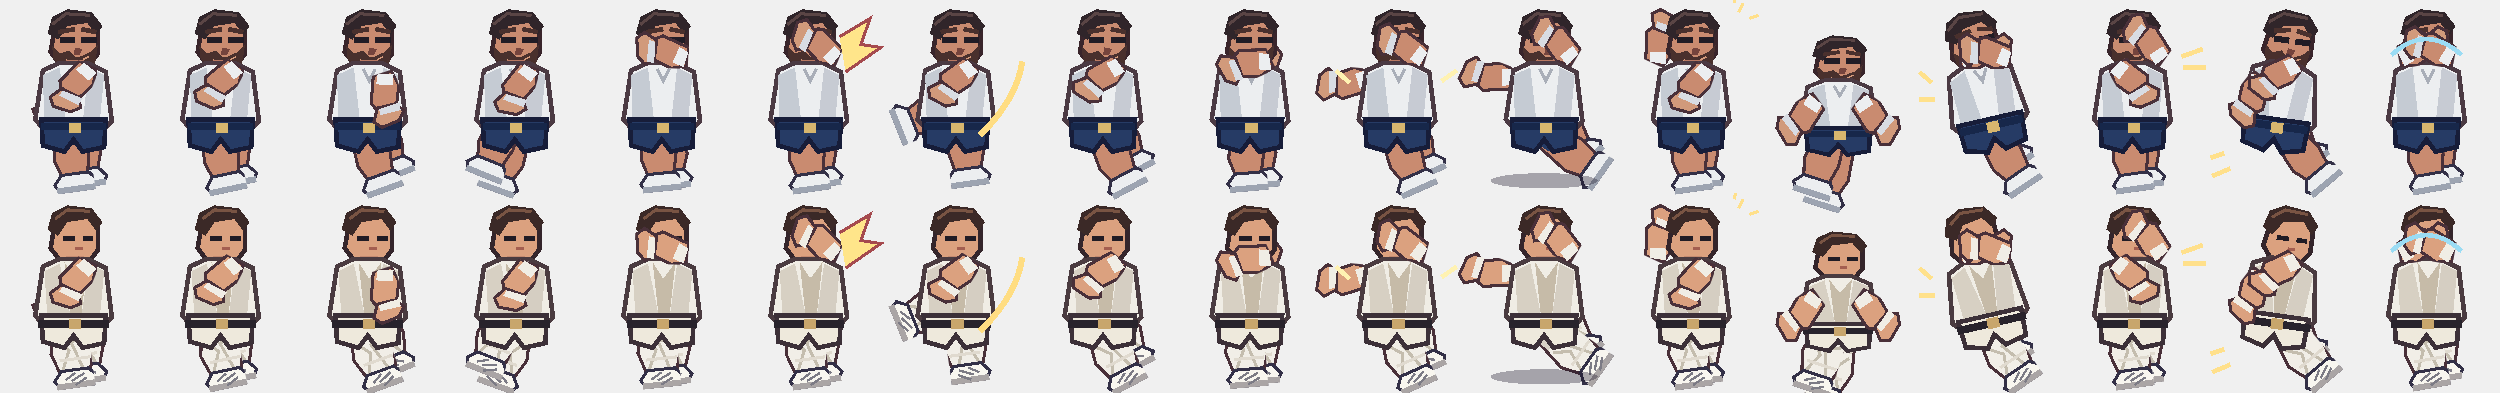
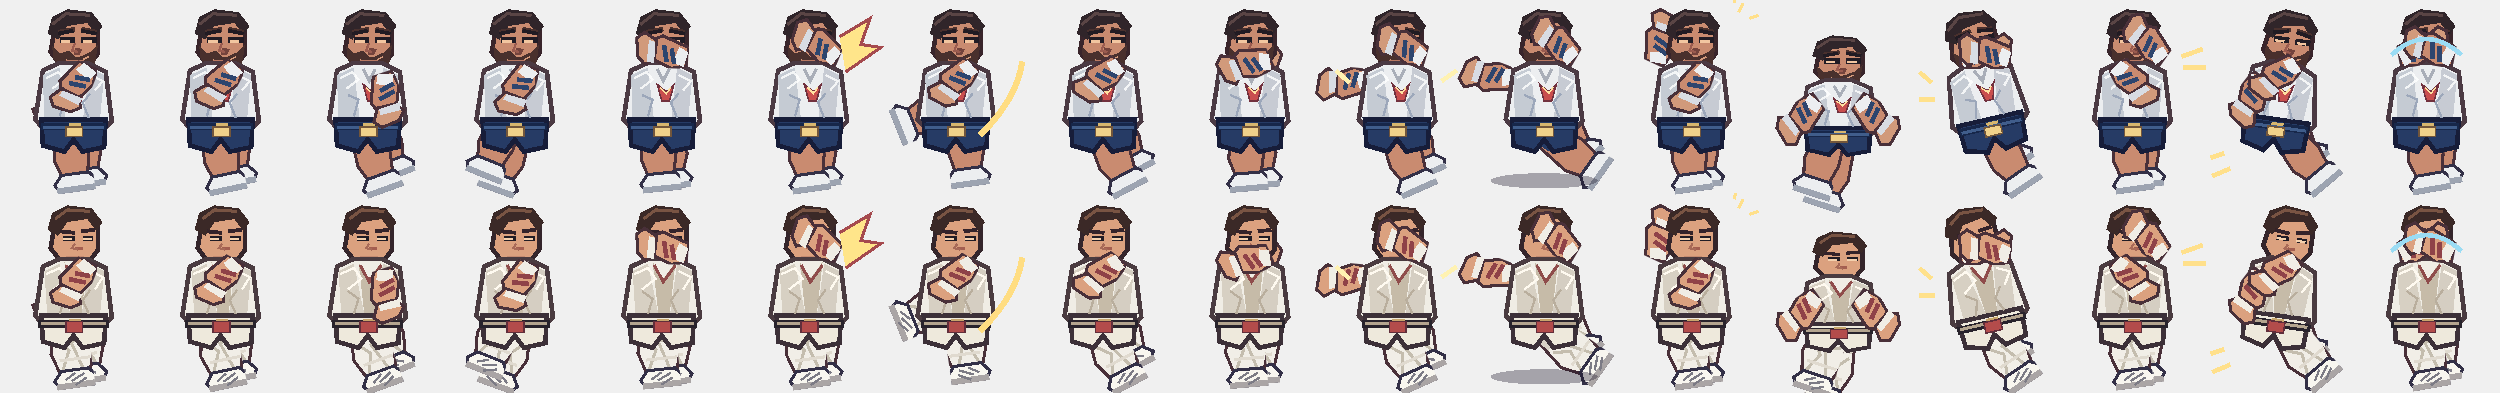
<svg xmlns="http://www.w3.org/2000/svg" width="1632" height="256" viewBox="0 0 1632 256" shape-rendering="crispEdges">
  <defs>
    <symbol id="p1body" viewBox="0 0 96 128">
      <path d="M36 17 L43 10 L57 10 L64 19 L64 35 L58 43 L40 43 L33 34 Z" fill="#c98b70" stroke="#39252b" stroke-width="3" />
      <path d="M31 22 L34 11 L44 6 L60 8 L67 17 L63 23 L57 15 L44 17 L38 26 Z" fill="#30252a" />
      <path d="M34 16 L43 9 L59 10" fill="none" stroke="#5a4545" stroke-width="2" />
      <path d="M34 30 L39 35 L45 33 L50 38 L59 34 L64 29 L62 42 L55 46 L42 44 L35 39 Z" fill="#49302d" />
      <path d="M39 24 h10 v4 h-10z M53 24 h10 v4 h-10z" fill="#211c25" />
      <path d="M38 21 l11 -2 M53 19 l10 2" stroke="#49302d" stroke-width="3" />
      <path d="M49 31 l5 1 -2 4 h-4z" fill="#75443d" />
      <path d="M40 35 q8 5 17 0 l5 7 -9 6 -13 -5z" fill="#49302d" />
      <path d="M43 39 l4 2 M54 39 l4 -2" stroke="#d49a7b" stroke-width="1" />
      <path d="M43 39 h12 v9 h-12z" fill="#b97861" />
      <path d="M28 46 L39 41 L57 41 L69 47 L73 79 L65 88 L30 86 L23 78 Z" fill="#eceef0" stroke="#4b3a43" stroke-width="3" />
      <path d="M28 49 L39 44 L43 79 L29 81 Z" fill="#c5cbd3" />
      <path d="M58 44 L68 49 L65 81 L54 80 Z" fill="#c7cbd3" />
      <path d="M45 45 L49 53 L53 45" fill="none" stroke="#a9aeb8" stroke-width="2" />
      <path d="M27 78 L69 78 L68 96 L54 99 L48 91 L42 99 L28 95 Z" fill="#263b65" stroke="#171d39" stroke-width="3" />
      <path d="M27 80 H69 V85 H27Z" fill="#17274a" />
      <path d="M45 80 H53 V87 H45Z" fill="#d7b66e" />
+       <path d="M40 27 h6 M54 27 h6" stroke="#f2c6a0" stroke-width="1.5" />
+       <path d="M38 22 l10 -2 M53 20 l10 2" stroke="#211b23" stroke-width="2.5" />
+       <path d="M49 28 l-2 5 4 1" fill="none" stroke="#9b5c50" stroke-width="1.5" />
+       <path d="M30 51 L38 47 L42 52 L34 58 M59 49 L67 53 L62 59" fill="none" stroke="#fff" stroke-width="1.5" opacity=".8" />
+       <path d="M35 62 L42 65 L39 76 M59 61 L54 67 L58 77" fill="none" stroke="#9ca7ba" stroke-width="1.5" />
+       <path d="M45 55 L51 60 L56 55 L53 66 L48 66Z" fill="#c94e4e" stroke="#71313e" stroke-width="1" />
+       <path d="M47 57 L51 61 L54 57" fill="none" stroke="#ffe0a0" stroke-width="1" />
+       <path d="M28 83 H68" stroke="#405d8b" stroke-width="2" />
+       <path d="M43 83 H54 V89 H43Z" fill="#f0d18a" stroke="#72563b" stroke-width="1" />
    </symbol>
    <symbol id="p1arm" viewBox="-6 0 24 35">
      <path d="M-4 1 L8 0 L15 17 L11 26 L0 24 L-6 11Z" fill="#c98b70" stroke="#493039" stroke-width="2" />
      <path d="M-5 3 L5 0 L8 6 L-2 10Z" fill="#eceef0" />
      <path d="M0 22 L12 21 L17 29 L13 34 L1 33 L-4 28Z" fill="#d19a7b" stroke="#493039" stroke-width="2" />
      <path d="M-3 22 L11 22 L12 26 L-2 27Z" fill="#d8dce3" />
+       <path d="M-3 9 L7 11 M-2 14 L9 16" stroke="#2d456e" stroke-width="3" />
    </symbol>
    <symbol id="p1leg" viewBox="-8 0 28 46">
      <path d="M-5 0 L13 0 L16 24 L12 37 L-4 36 L-7 22Z" fill="#c98b70" stroke="#493039" stroke-width="2" />
      <path d="M-5 2 H12 L12 8 H-5Z" fill="#263b65" />
      <path d="M-5 34 L13 34 L18 40 L15 45 L-8 45 L-11 41Z" fill="#eceef0" stroke="#333047" stroke-width="2" />
      <path d="M-9 42 H17 V46 H-9Z" fill="#9da4b1" />
    </symbol>
    <symbol id="p2body" viewBox="0 0 96 128">
      <path d="M36 17 L43 10 L57 10 L64 19 L64 35 L58 43 L40 43 L33 34 Z" fill="#dba17f" stroke="#34252b" stroke-width="3" />
      <path d="M31 22 L34 11 L44 6 L60 8 L67 17 L63 23 L57 15 L44 17 L38 26 Z" fill="#3b2927" />
      <path d="M36 15 L44 9 L59 10" fill="none" stroke="#795443" stroke-width="2" />
      <path d="M41 26 h8 v3 h-8z M54 26 h7 v3 h-7z" fill="#211c25" />
      <path d="M49 33 h5 v2 h-5z" fill="#a45e50" />
      <path d="M43 39 h12 v9 h-12z" fill="#c48a70" />
      <path d="M28 46 L39 41 L57 41 L69 47 L73 79 L65 88 L30 86 L23 78 Z" fill="#f0ede5" stroke="#4a3b40" stroke-width="3" />
      <path d="M29 49 L39 44 L46 78 L31 81 Z" fill="#d7d0c3" />
      <path d="M58 44 L68 49 L65 81 L53 80 Z" fill="#d5cec2" />
      <path d="M42 43 L49 54 L57 43 L53 79 L46 79Z" fill="#c6bba8" />
      <path d="M27 78 L69 78 L68 96 L54 99 L48 91 L42 99 L28 95 Z" fill="#eee9dc" stroke="#3c3038" stroke-width="3" />
      <path d="M25 81 H71 V86 H25Z" fill="#28232c" />
      <path d="M45 80 H53 V87 H45Z" fill="#c8a66c" />
+       <path d="M41 28 h6 M54 28 h6" stroke="#f4d0ad" stroke-width="1.5" />
+       <path d="M39 23 l10 1 M53 23 l9 -1" stroke="#34232a" stroke-width="2.5" />
+       <path d="M49 31 l-2 3 4 1" fill="none" stroke="#a86a58" stroke-width="1.5" />
+       <path d="M30 51 L39 47 L44 54 L35 61 M59 49 L67 53 L62 61" fill="none" stroke="#fffaf0" stroke-width="1.5" />
+       <path d="M35 62 L42 67 L39 77 M59 61 L54 68 L58 77" fill="none" stroke="#b9ae9d" stroke-width="1.5" />
+       <path d="M43 45 L49 56 L57 45" fill="none" stroke="#8f4c4b" stroke-width="2" />
+       <path d="M27 83 H69" stroke="#b4a58f" stroke-width="2" />
+       <path d="M43 82 H54 V89 H43Z" fill="#b34c4b" stroke="#612e3b" stroke-width="1" />
    </symbol>
    <symbol id="p2arm" viewBox="-6 0 24 35">
      <path d="M-4 1 L8 0 L15 17 L11 26 L0 24 L-6 11Z" fill="#dba17f" stroke="#493039" stroke-width="2" />
      <path d="M-5 3 L5 0 L8 6 L-2 10Z" fill="#f0ede5" />
      <path d="M0 22 L12 21 L17 29 L13 34 L1 33 L-4 28Z" fill="#dba17f" stroke="#493039" stroke-width="2" />
      <path d="M-3 22 L11 22 L12 26 L-2 27Z" fill="#f0ede5" />
+       <path d="M-3 9 L7 11 M-2 14 L9 16" stroke="#8f4248" stroke-width="3" />
    </symbol>
    <symbol id="p2leg" viewBox="-8 0 28 46">
      <path d="M-7 0 L13 0 L18 22 L13 38 L-5 39 L-10 22Z" fill="#f1eee7" stroke="#493039" stroke-width="2" />
      <path d="M-7 2 H13 L14 9 L-8 9Z" fill="#d8d1c6" />
      <path d="M-7 12 L4 16 L-2 35 M13 12 L6 21 L12 34" fill="none" stroke="#c4bdae" stroke-width="2" />
      <path d="M-7 27 L13 27" stroke="#e0dacf" stroke-width="2" />
      <path d="M-5 34 L13 34 L18 40 L15 45 L-8 45 L-11 41Z" fill="#f8f6ef" stroke="#333047" stroke-width="2" />
      <path d="M-9 42 H17 V46 H-9Z" fill="#aaa5a5" />
      <path d="M-2 37 L7 41 M4 36 L11 40 M-3 40 L5 44" stroke="#7c7b85" stroke-width="1.5" />
    </symbol>
  </defs>
  <defs>
    <g id="p1f0" transform="translate(0 0)">
      <use href="#p1arm" width="24" height="35" transform="translate(31 45) rotate(24)" />
      <use href="#p1leg" width="28" height="46" transform="translate(39 78) rotate(-7)" />
      <use href="#p1leg" width="28" height="46" transform="translate(56 78) scale(-1 1) rotate(8)" />
      <use href="#p1body" width="96" height="128" />
      <use href="#p1arm" width="24" height="35" transform="translate(65 45) scale(-1 1) rotate(-22)" />
    </g>
    <g id="p1f1" transform="translate(0 0)">
      <use href="#p1arm" width="24" height="35" transform="translate(31 45) rotate(18)" />
      <use href="#p1leg" width="28" height="46" transform="translate(39 78) rotate(-10)" />
      <use href="#p1leg" width="28" height="46" transform="translate(56 78) scale(-1 1) rotate(12)" />
      <use href="#p1body" width="96" height="128" />
      <use href="#p1arm" width="24" height="35" transform="translate(65 45) scale(-1 1) rotate(-28)" />
    </g>
    <g id="p1f2" transform="translate(0 0)">
      <use href="#p1arm" width="24" height="35" transform="translate(31 45) rotate(-16)" />
      <use href="#p1leg" width="28" height="46" transform="translate(39 78) rotate(-22)" />
      <use href="#p1leg" width="28" height="46" transform="translate(56 78) scale(-1 1) rotate(20)" />
      <use href="#p1body" width="96" height="128" />
      <use href="#p1arm" width="24" height="35" transform="translate(65 45) scale(-1 1) rotate(18)" />
    </g>
    <g id="p1f3" transform="translate(0 0)">
      <use href="#p1arm" width="24" height="35" transform="translate(31 45) rotate(18)" />
      <use href="#p1leg" width="28" height="46" transform="translate(39 78) rotate(20)" />
      <use href="#p1leg" width="28" height="46" transform="translate(56 78) scale(-1 1) rotate(-22)" />
      <use href="#p1body" width="96" height="128" />
      <use href="#p1arm" width="24" height="35" transform="translate(65 45) scale(-1 1) rotate(-16)" />
    </g>
    <g id="p1f4" transform="translate(0 0)">
      <use href="#p1arm" width="24" height="35" transform="translate(31 45) rotate(-15)" />
      <use href="#p1leg" width="28" height="46" transform="translate(39 78) rotate(-4)" />
      <use href="#p1leg" width="28" height="46" transform="translate(56 78) scale(-1 1) rotate(6)" />
      <use href="#p1body" width="96" height="128" />
      <use href="#p1arm" width="24" height="35" transform="translate(65 45) scale(-1 1) rotate(-92)" />
    </g>
    <g id="p1f5" transform="translate(0 0)">
      <use href="#p1arm" width="24" height="35" transform="translate(31 45) rotate(-25)" />
      <use href="#p1leg" width="28" height="46" transform="translate(39 78) rotate(-7)" />
      <use href="#p1leg" width="28" height="46" transform="translate(56 78) scale(-1 1) rotate(8)" />
      <use href="#p1body" width="96" height="128" />
      <use href="#p1arm" width="24" height="35" transform="translate(65 45) scale(-1 1) rotate(-112)" />
      <path d="M68 24 L88 12 L82 29 L95 31 L72 47" fill="#ffe58a" stroke="#a54a4e" stroke-width="2" />
    </g>
    <g id="p1f6" transform="translate(0 0)">
      <use href="#p1arm" width="24" height="35" transform="translate(31 45) rotate(20)" />
      <use href="#p1leg" width="28" height="46" transform="translate(39 78) rotate(-8)" />
      <use href="#p1leg" width="28" height="46" transform="translate(56 78) scale(-1 1) rotate(-68)" />
      <use href="#p1body" width="96" height="128" />
      <use href="#p1arm" width="24" height="35" transform="translate(65 45) scale(-1 1) rotate(-32)" />
      <path d="M65 87 Q87 65 91 42" fill="none" stroke="#ffdd82" stroke-width="4" stroke-linecap="square" />
    </g>
    <g id="p1f7" transform="translate(0 0)">
      <use href="#p1arm" width="24" height="35" transform="translate(31 45) rotate(-48)" />
      <use href="#p1leg" width="28" height="46" transform="translate(39 78) rotate(-28)" />
      <use href="#p1leg" width="28" height="46" transform="translate(56 78) scale(-1 1) rotate(28)" />
      <use href="#p1body" width="96" height="128" />
      <use href="#p1arm" width="24" height="35" transform="translate(65 45) scale(-1 1) rotate(-38)" />
    </g>
    <g id="p1f8" transform="translate(0 0)">
      <use href="#p1arm" width="24" height="35" transform="translate(31 45) rotate(-75)" />
      <use href="#p1leg" width="28" height="46" transform="translate(39 78) rotate(-5)" />
      <use href="#p1leg" width="28" height="46" transform="translate(56 78) scale(-1 1) rotate(5)" />
      <use href="#p1body" width="96" height="128" />
      <use href="#p1arm" width="24" height="35" transform="translate(65 45) scale(-1 1) rotate(-65)" />
    </g>
    <g id="p1f9" transform="translate(0 0)">
      <use href="#p1arm" width="24" height="35" transform="translate(31 45) rotate(95)" />
      <use href="#p1leg" width="28" height="46" transform="translate(39 78) rotate(-24)" />
      <use href="#p1leg" width="28" height="46" transform="translate(56 78) scale(-1 1) rotate(24)" />
      <use href="#p1body" width="96" height="128" />
      <use href="#p1arm" width="24" height="35" transform="translate(65 45) scale(-1 1) rotate(-105)" />
      <path d="M17 54 L8 46 M77 53 L87 46" stroke="#fff2b2" stroke-width="3" />
    </g>
    <g id="p1f10" transform="translate(0 0)">
      <use href="#p1arm" width="24" height="35" transform="translate(31 45) rotate(110)" />
      <use href="#p1leg" width="28" height="46" transform="translate(39 78) rotate(-40)" />
      <use href="#p1leg" width="28" height="46" transform="translate(56 78) scale(-1 1) rotate(55)" />
      <use href="#p1body" width="96" height="128" />
      <use href="#p1arm" width="24" height="35" transform="translate(65 45) scale(-1 1) rotate(-120)" />
      <ellipse cx="48" cy="118" rx="35" ry="5" fill="#1b1428" opacity=".35" />
    </g>
    <g id="p1f11" transform="translate(0 0)">
      <use href="#p1arm" width="24" height="35" transform="translate(31 45) rotate(-155)" />
      <use href="#p1leg" width="28" height="46" transform="translate(39 78) rotate(-6)" />
      <use href="#p1leg" width="28" height="46" transform="translate(56 78) scale(-1 1) rotate(8)" />
      <use href="#p1body" width="96" height="128" />
      <use href="#p1arm" width="24" height="35" transform="translate(65 45) scale(-1 1) rotate(-20)" />
      <path d="M79 8 l3 -6 M86 12 l6 -2 M76 2 l1 -4" stroke="#ffe08b" stroke-width="2" />
    </g>
    <g id="p2f0" transform="translate(0 128)">
      <use href="#p2arm" width="24" height="35" transform="translate(31 45) rotate(24)" />
      <use href="#p2leg" width="28" height="46" transform="translate(39 78) rotate(-7)" />
      <use href="#p2leg" width="28" height="46" transform="translate(56 78) scale(-1 1) rotate(8)" />
      <use href="#p2body" width="96" height="128" />
      <use href="#p2arm" width="24" height="35" transform="translate(65 45) scale(-1 1) rotate(-22)" />
    </g>
    <g id="p2f1" transform="translate(0 128)">
      <use href="#p2arm" width="24" height="35" transform="translate(31 45) rotate(18)" />
      <use href="#p2leg" width="28" height="46" transform="translate(39 78) rotate(-10)" />
      <use href="#p2leg" width="28" height="46" transform="translate(56 78) scale(-1 1) rotate(12)" />
      <use href="#p2body" width="96" height="128" />
      <use href="#p2arm" width="24" height="35" transform="translate(65 45) scale(-1 1) rotate(-28)" />
    </g>
    <g id="p2f2" transform="translate(0 128)">
      <use href="#p2arm" width="24" height="35" transform="translate(31 45) rotate(-16)" />
      <use href="#p2leg" width="28" height="46" transform="translate(39 78) rotate(-22)" />
      <use href="#p2leg" width="28" height="46" transform="translate(56 78) scale(-1 1) rotate(20)" />
      <use href="#p2body" width="96" height="128" />
      <use href="#p2arm" width="24" height="35" transform="translate(65 45) scale(-1 1) rotate(18)" />
    </g>
    <g id="p2f3" transform="translate(0 128)">
      <use href="#p2arm" width="24" height="35" transform="translate(31 45) rotate(18)" />
      <use href="#p2leg" width="28" height="46" transform="translate(39 78) rotate(20)" />
      <use href="#p2leg" width="28" height="46" transform="translate(56 78) scale(-1 1) rotate(-22)" />
      <use href="#p2body" width="96" height="128" />
      <use href="#p2arm" width="24" height="35" transform="translate(65 45) scale(-1 1) rotate(-16)" />
    </g>
    <g id="p2f4" transform="translate(0 128)">
      <use href="#p2arm" width="24" height="35" transform="translate(31 45) rotate(-15)" />
      <use href="#p2leg" width="28" height="46" transform="translate(39 78) rotate(-4)" />
      <use href="#p2leg" width="28" height="46" transform="translate(56 78) scale(-1 1) rotate(6)" />
      <use href="#p2body" width="96" height="128" />
      <use href="#p2arm" width="24" height="35" transform="translate(65 45) scale(-1 1) rotate(-92)" />
    </g>
    <g id="p2f5" transform="translate(0 128)">
      <use href="#p2arm" width="24" height="35" transform="translate(31 45) rotate(-25)" />
      <use href="#p2leg" width="28" height="46" transform="translate(39 78) rotate(-7)" />
      <use href="#p2leg" width="28" height="46" transform="translate(56 78) scale(-1 1) rotate(8)" />
      <use href="#p2body" width="96" height="128" />
      <use href="#p2arm" width="24" height="35" transform="translate(65 45) scale(-1 1) rotate(-112)" />
      <path d="M68 24 L88 12 L82 29 L95 31 L72 47" fill="#ffe58a" stroke="#a54a4e" stroke-width="2" />
    </g>
    <g id="p2f6" transform="translate(0 128)">
      <use href="#p2arm" width="24" height="35" transform="translate(31 45) rotate(20)" />
      <use href="#p2leg" width="28" height="46" transform="translate(39 78) rotate(-8)" />
      <use href="#p2leg" width="28" height="46" transform="translate(56 78) scale(-1 1) rotate(-68)" />
      <use href="#p2body" width="96" height="128" />
      <use href="#p2arm" width="24" height="35" transform="translate(65 45) scale(-1 1) rotate(-32)" />
      <path d="M65 87 Q87 65 91 42" fill="none" stroke="#ffdd82" stroke-width="4" stroke-linecap="square" />
    </g>
    <g id="p2f7" transform="translate(0 128)">
      <use href="#p2arm" width="24" height="35" transform="translate(31 45) rotate(-48)" />
      <use href="#p2leg" width="28" height="46" transform="translate(39 78) rotate(-28)" />
      <use href="#p2leg" width="28" height="46" transform="translate(56 78) scale(-1 1) rotate(28)" />
      <use href="#p2body" width="96" height="128" />
      <use href="#p2arm" width="24" height="35" transform="translate(65 45) scale(-1 1) rotate(-38)" />
    </g>
    <g id="p2f8" transform="translate(0 128)">
      <use href="#p2arm" width="24" height="35" transform="translate(31 45) rotate(-75)" />
      <use href="#p2leg" width="28" height="46" transform="translate(39 78) rotate(-5)" />
      <use href="#p2leg" width="28" height="46" transform="translate(56 78) scale(-1 1) rotate(5)" />
      <use href="#p2body" width="96" height="128" />
      <use href="#p2arm" width="24" height="35" transform="translate(65 45) scale(-1 1) rotate(-65)" />
    </g>
    <g id="p2f9" transform="translate(0 128)">
      <use href="#p2arm" width="24" height="35" transform="translate(31 45) rotate(95)" />
      <use href="#p2leg" width="28" height="46" transform="translate(39 78) rotate(-24)" />
      <use href="#p2leg" width="28" height="46" transform="translate(56 78) scale(-1 1) rotate(24)" />
      <use href="#p2body" width="96" height="128" />
      <use href="#p2arm" width="24" height="35" transform="translate(65 45) scale(-1 1) rotate(-105)" />
      <path d="M17 54 L8 46 M77 53 L87 46" stroke="#fff2b2" stroke-width="3" />
    </g>
    <g id="p2f10" transform="translate(0 128)">
      <use href="#p2arm" width="24" height="35" transform="translate(31 45) rotate(110)" />
      <use href="#p2leg" width="28" height="46" transform="translate(39 78) rotate(-40)" />
      <use href="#p2leg" width="28" height="46" transform="translate(56 78) scale(-1 1) rotate(55)" />
      <use href="#p2body" width="96" height="128" />
      <use href="#p2arm" width="24" height="35" transform="translate(65 45) scale(-1 1) rotate(-120)" />
      <ellipse cx="48" cy="118" rx="35" ry="5" fill="#1b1428" opacity=".35" />
    </g>
    <g id="p2f11" transform="translate(0 128)">
      <use href="#p2arm" width="24" height="35" transform="translate(31 45) rotate(-155)" />
      <use href="#p2leg" width="28" height="46" transform="translate(39 78) rotate(-6)" />
      <use href="#p2leg" width="28" height="46" transform="translate(56 78) scale(-1 1) rotate(8)" />
      <use href="#p2body" width="96" height="128" />
      <use href="#p2arm" width="24" height="35" transform="translate(65 45) scale(-1 1) rotate(-20)" />
      <path d="M79 8 l3 -6 M86 12 l6 -2 M76 2 l1 -4" stroke="#ffe08b" stroke-width="2" />
    </g>
    <g id="p1f12">
      <use href="#p1leg" width="28" height="46" transform="translate(39 88) rotate(18)" />
      <use href="#p1leg" width="28" height="46" transform="translate(56 88) scale(-1 1) rotate(-18)" />
      <use href="#p1body" width="96" height="128" transform="translate(0 18) scale(1 .84)" />
      <use href="#p1arm" width="24" height="35" transform="translate(31 59) rotate(55)" />
      <use href="#p1arm" width="24" height="35" transform="translate(65 59) scale(-1 1) rotate(55)" />
    </g>
    <g id="p1f13">
      <use href="#p1leg" width="28" height="46" transform="translate(34 78) rotate(-34)" />
      <use href="#p1leg" width="28" height="46" transform="translate(60 78) scale(-1 1) rotate(34)" />
      <use href="#p1body" width="96" height="128" transform="rotate(-13 48 65)" />
      <use href="#p1arm" width="24" height="35" transform="translate(31 45) rotate(-90)" />
      <use href="#p1arm" width="24" height="35" transform="translate(65 45) scale(-1 1) rotate(-90)" />
      <path d="M13 54 l-8 -7 M15 65 l-10 0" stroke="#ffe18b" stroke-width="3" />
    </g>
    <g id="p1f14">
      <use href="#p1leg" width="28" height="46" transform="translate(39 78) rotate(-6)" />
      <use href="#p1leg" width="28" height="46" transform="translate(56 78) scale(-1 1) rotate(8)" />
      <use href="#p1body" width="96" height="128" />
      <use href="#p1arm" width="24" height="35" transform="translate(31 45) rotate(-30)" />
      <use href="#p1arm" width="24" height="35" transform="translate(65 45) scale(-1 1) rotate(-125)" />
      <path d="M80 37 l14 -5 M81 44 l15 0" stroke="#ffe08b" stroke-width="3" />
    </g>
    <g id="p1f15">
      <use href="#p1leg" width="28" height="46" transform="translate(34 78) rotate(-36)" />
      <use href="#p1leg" width="28" height="46" transform="translate(60 78) scale(-1 1) rotate(40)" />
      <use href="#p1body" width="96" height="128" transform="rotate(8 48 65)" />
      <use href="#p1arm" width="24" height="35" transform="translate(31 45) rotate(38)" />
      <use href="#p1arm" width="24" height="35" transform="translate(65 45) scale(-1 1) rotate(-42)" />
      <path d="M12 100 l-9 3 M16 110 l-12 5" stroke="#ffe08b" stroke-width="3" />
    </g>
    <g id="p1f16">
      <use href="#p1leg" width="28" height="46" transform="translate(39 78) rotate(-10)" />
      <use href="#p1leg" width="28" height="46" transform="translate(56 78) scale(-1 1) rotate(10)" />
      <use href="#p1body" width="96" height="128" />
      <use href="#p1arm" width="24" height="35" transform="translate(31 45) rotate(-100)" />
      <use href="#p1arm" width="24" height="35" transform="translate(65 45) scale(-1 1) rotate(-100)" />
      <path d="M25 36 Q48 15 71 36" fill="none" stroke="#9bdcf4" stroke-width="3" />
    </g>
    <g id="p2f12" transform="translate(0 128)">
      <use href="#p2leg" width="28" height="46" transform="translate(39 88) rotate(18)" />
      <use href="#p2leg" width="28" height="46" transform="translate(56 88) scale(-1 1) rotate(-18)" />
      <use href="#p2body" width="96" height="128" transform="translate(0 18) scale(1 .84)" />
      <use href="#p2arm" width="24" height="35" transform="translate(31 59) rotate(55)" />
      <use href="#p2arm" width="24" height="35" transform="translate(65 59) scale(-1 1) rotate(55)" />
    </g>
    <g id="p2f13" transform="translate(0 128)">
      <use href="#p2leg" width="28" height="46" transform="translate(34 78) rotate(-34)" />
      <use href="#p2leg" width="28" height="46" transform="translate(60 78) scale(-1 1) rotate(34)" />
      <use href="#p2body" width="96" height="128" transform="rotate(-13 48 65)" />
      <use href="#p2arm" width="24" height="35" transform="translate(31 45) rotate(-90)" />
      <use href="#p2arm" width="24" height="35" transform="translate(65 45) scale(-1 1) rotate(-90)" />
      <path d="M13 54 l-8 -7 M15 65 l-10 0" stroke="#ffe18b" stroke-width="3" />
    </g>
    <g id="p2f14" transform="translate(0 128)">
      <use href="#p2leg" width="28" height="46" transform="translate(39 78) rotate(-6)" />
      <use href="#p2leg" width="28" height="46" transform="translate(56 78) scale(-1 1) rotate(8)" />
      <use href="#p2body" width="96" height="128" />
      <use href="#p2arm" width="24" height="35" transform="translate(31 45) rotate(-30)" />
      <use href="#p2arm" width="24" height="35" transform="translate(65 45) scale(-1 1) rotate(-125)" />
      <path d="M80 37 l14 -5 M81 44 l15 0" stroke="#ffe08b" stroke-width="3" />
    </g>
    <g id="p2f15" transform="translate(0 128)">
      <use href="#p2leg" width="28" height="46" transform="translate(34 78) rotate(-36)" />
      <use href="#p2leg" width="28" height="46" transform="translate(60 78) scale(-1 1) rotate(40)" />
      <use href="#p2body" width="96" height="128" transform="rotate(8 48 65)" />
      <use href="#p2arm" width="24" height="35" transform="translate(31 45) rotate(38)" />
      <use href="#p2arm" width="24" height="35" transform="translate(65 45) scale(-1 1) rotate(-42)" />
      <path d="M12 100 l-9 3 M16 110 l-12 5" stroke="#ffe08b" stroke-width="3" />
    </g>
    <g id="p2f16" transform="translate(0 128)">
      <use href="#p2leg" width="28" height="46" transform="translate(39 78) rotate(-10)" />
      <use href="#p2leg" width="28" height="46" transform="translate(56 78) scale(-1 1) rotate(10)" />
      <use href="#p2body" width="96" height="128" />
      <use href="#p2arm" width="24" height="35" transform="translate(31 45) rotate(-100)" />
      <use href="#p2arm" width="24" height="35" transform="translate(65 45) scale(-1 1) rotate(-100)" />
      <path d="M25 36 Q48 15 71 36" fill="none" stroke="#9bdcf4" stroke-width="3" />
    </g>
  </defs>
  <use href="#p1f0" x="0" y="0" />
  <use href="#p1f1" x="96" y="0" />
  <use href="#p1f2" x="192" y="0" />
  <use href="#p1f3" x="288" y="0" />
  <use href="#p1f4" x="384" y="0" />
  <use href="#p1f5" x="480" y="0" />
  <use href="#p1f6" x="576" y="0" />
  <use href="#p1f7" x="672" y="0" />
  <use href="#p1f8" x="768" y="0" />
  <use href="#p1f9" x="864" y="0" />
  <use href="#p1f10" x="960" y="0" />
  <use href="#p1f11" x="1056" y="0" />
  <use href="#p2f0" x="0" y="0" />
  <use href="#p2f1" x="96" y="0" />
  <use href="#p2f2" x="192" y="0" />
  <use href="#p2f3" x="288" y="0" />
  <use href="#p2f4" x="384" y="0" />
  <use href="#p2f5" x="480" y="0" />
  <use href="#p2f6" x="576" y="0" />
  <use href="#p2f7" x="672" y="0" />
  <use href="#p2f8" x="768" y="0" />
  <use href="#p2f9" x="864" y="0" />
  <use href="#p2f10" x="960" y="0" />
  <use href="#p2f11" x="1056" y="0" />
  <use href="#p1f12" x="1152" y="0" />
  <use href="#p2f12" x="1152" y="0" />
  <use href="#p1f13" x="1248" y="0" />
  <use href="#p2f13" x="1248" y="0" />
  <use href="#p1f14" x="1344" y="0" />
  <use href="#p2f14" x="1344" y="0" />
  <use href="#p1f15" x="1440" y="0" />
  <use href="#p2f15" x="1440" y="0" />
  <use href="#p1f16" x="1536" y="0" />
  <use href="#p2f16" x="1536" y="0" />
</svg>
